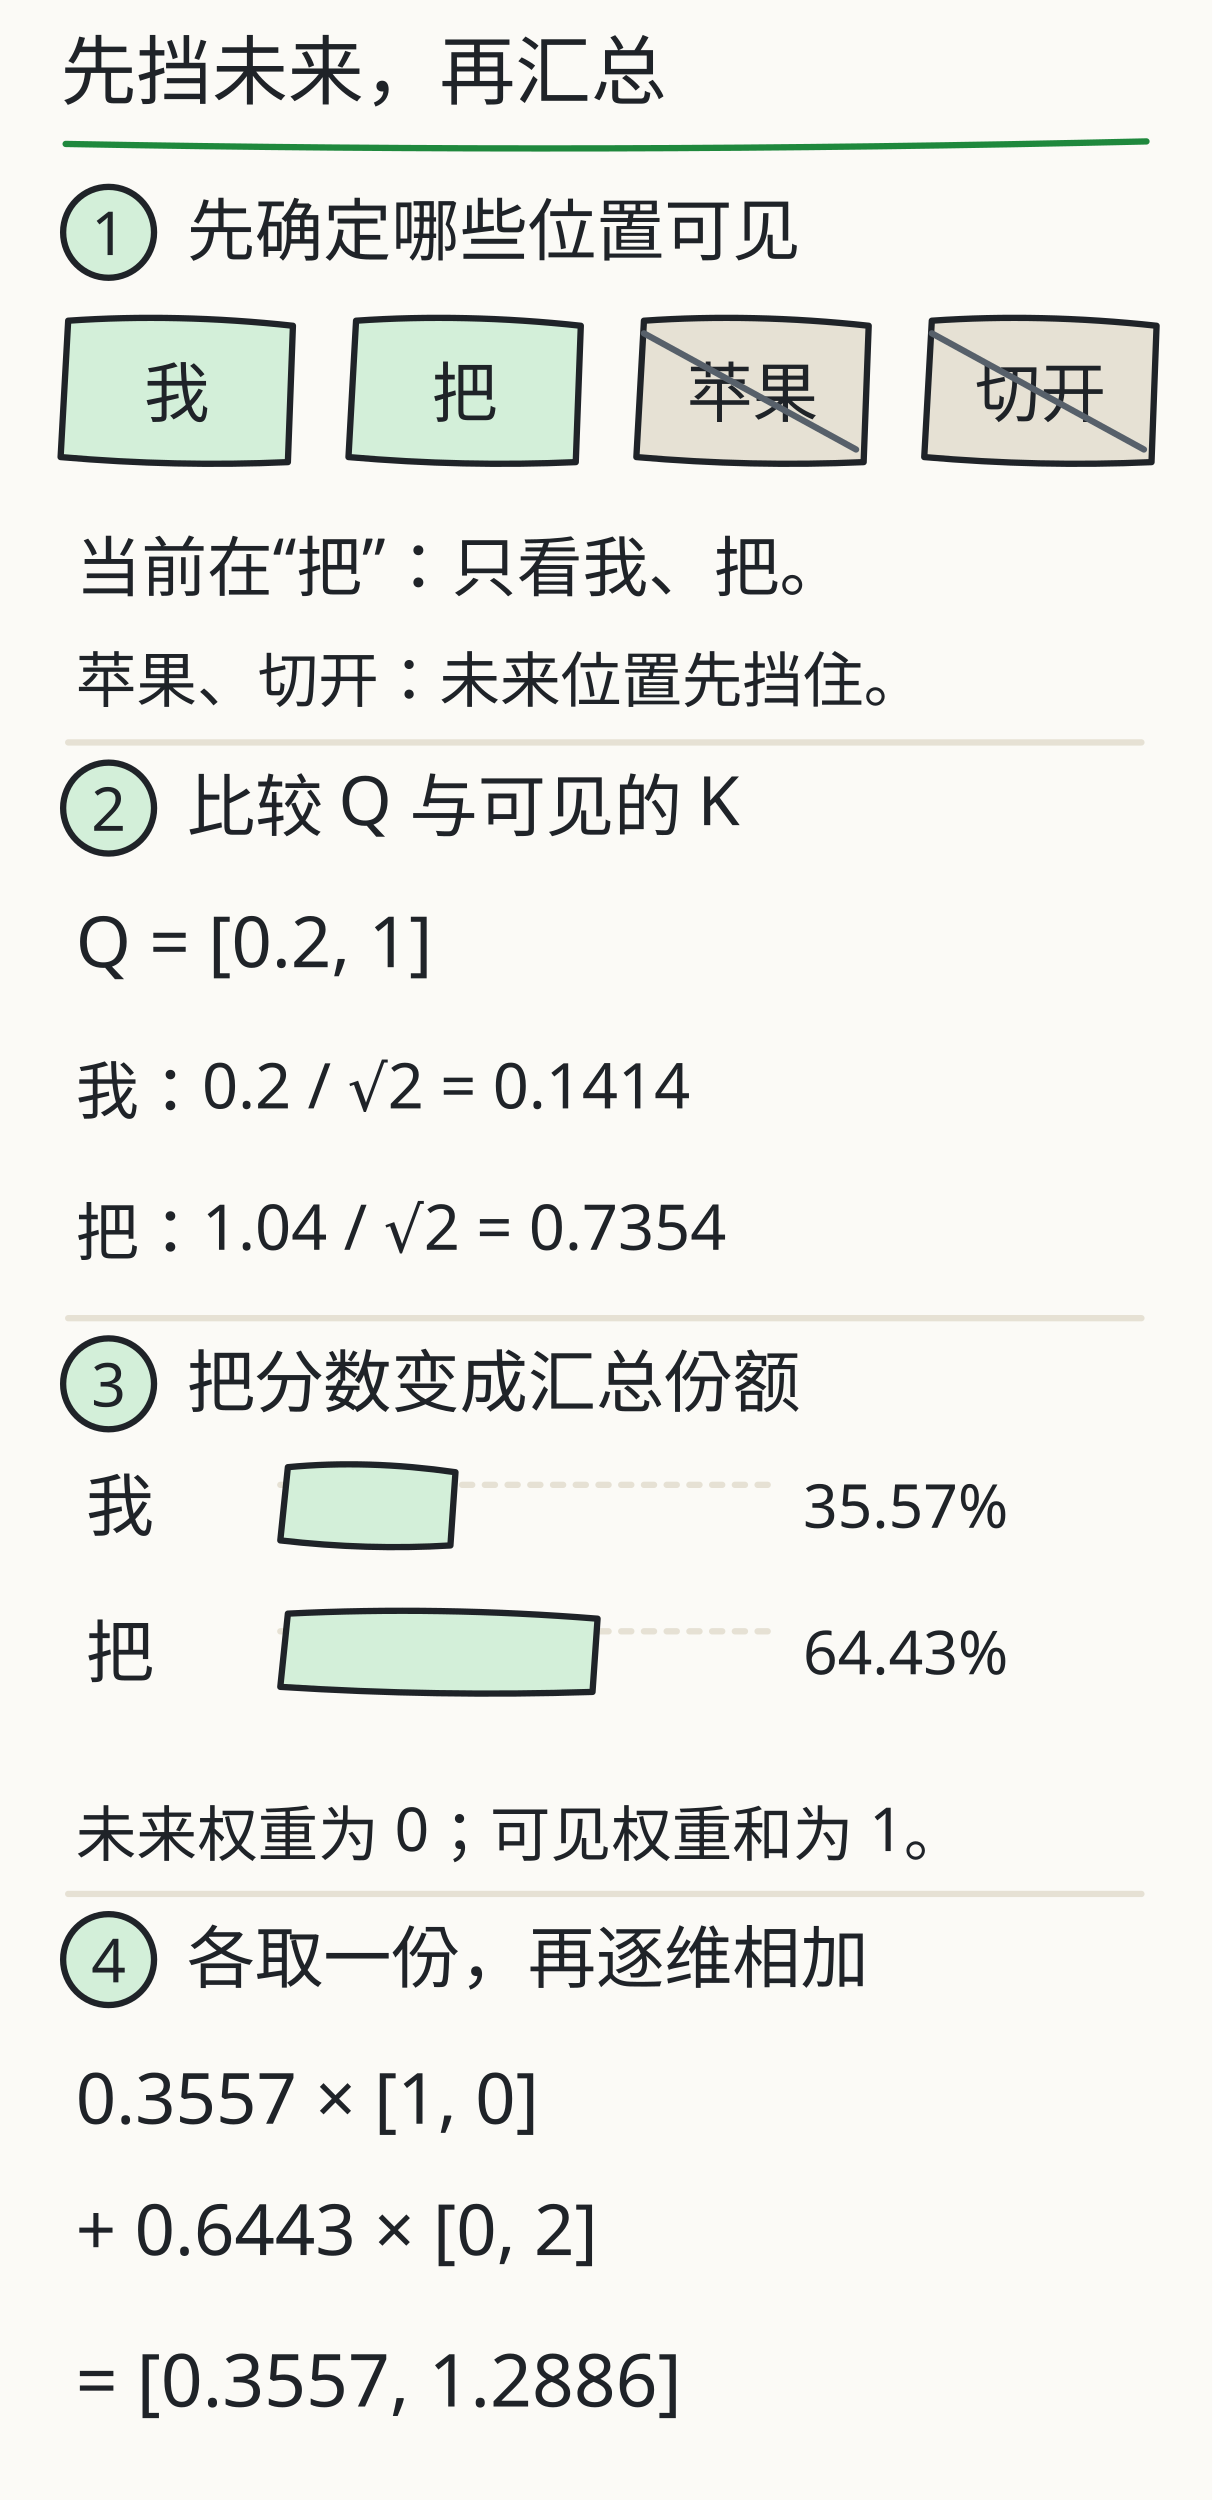
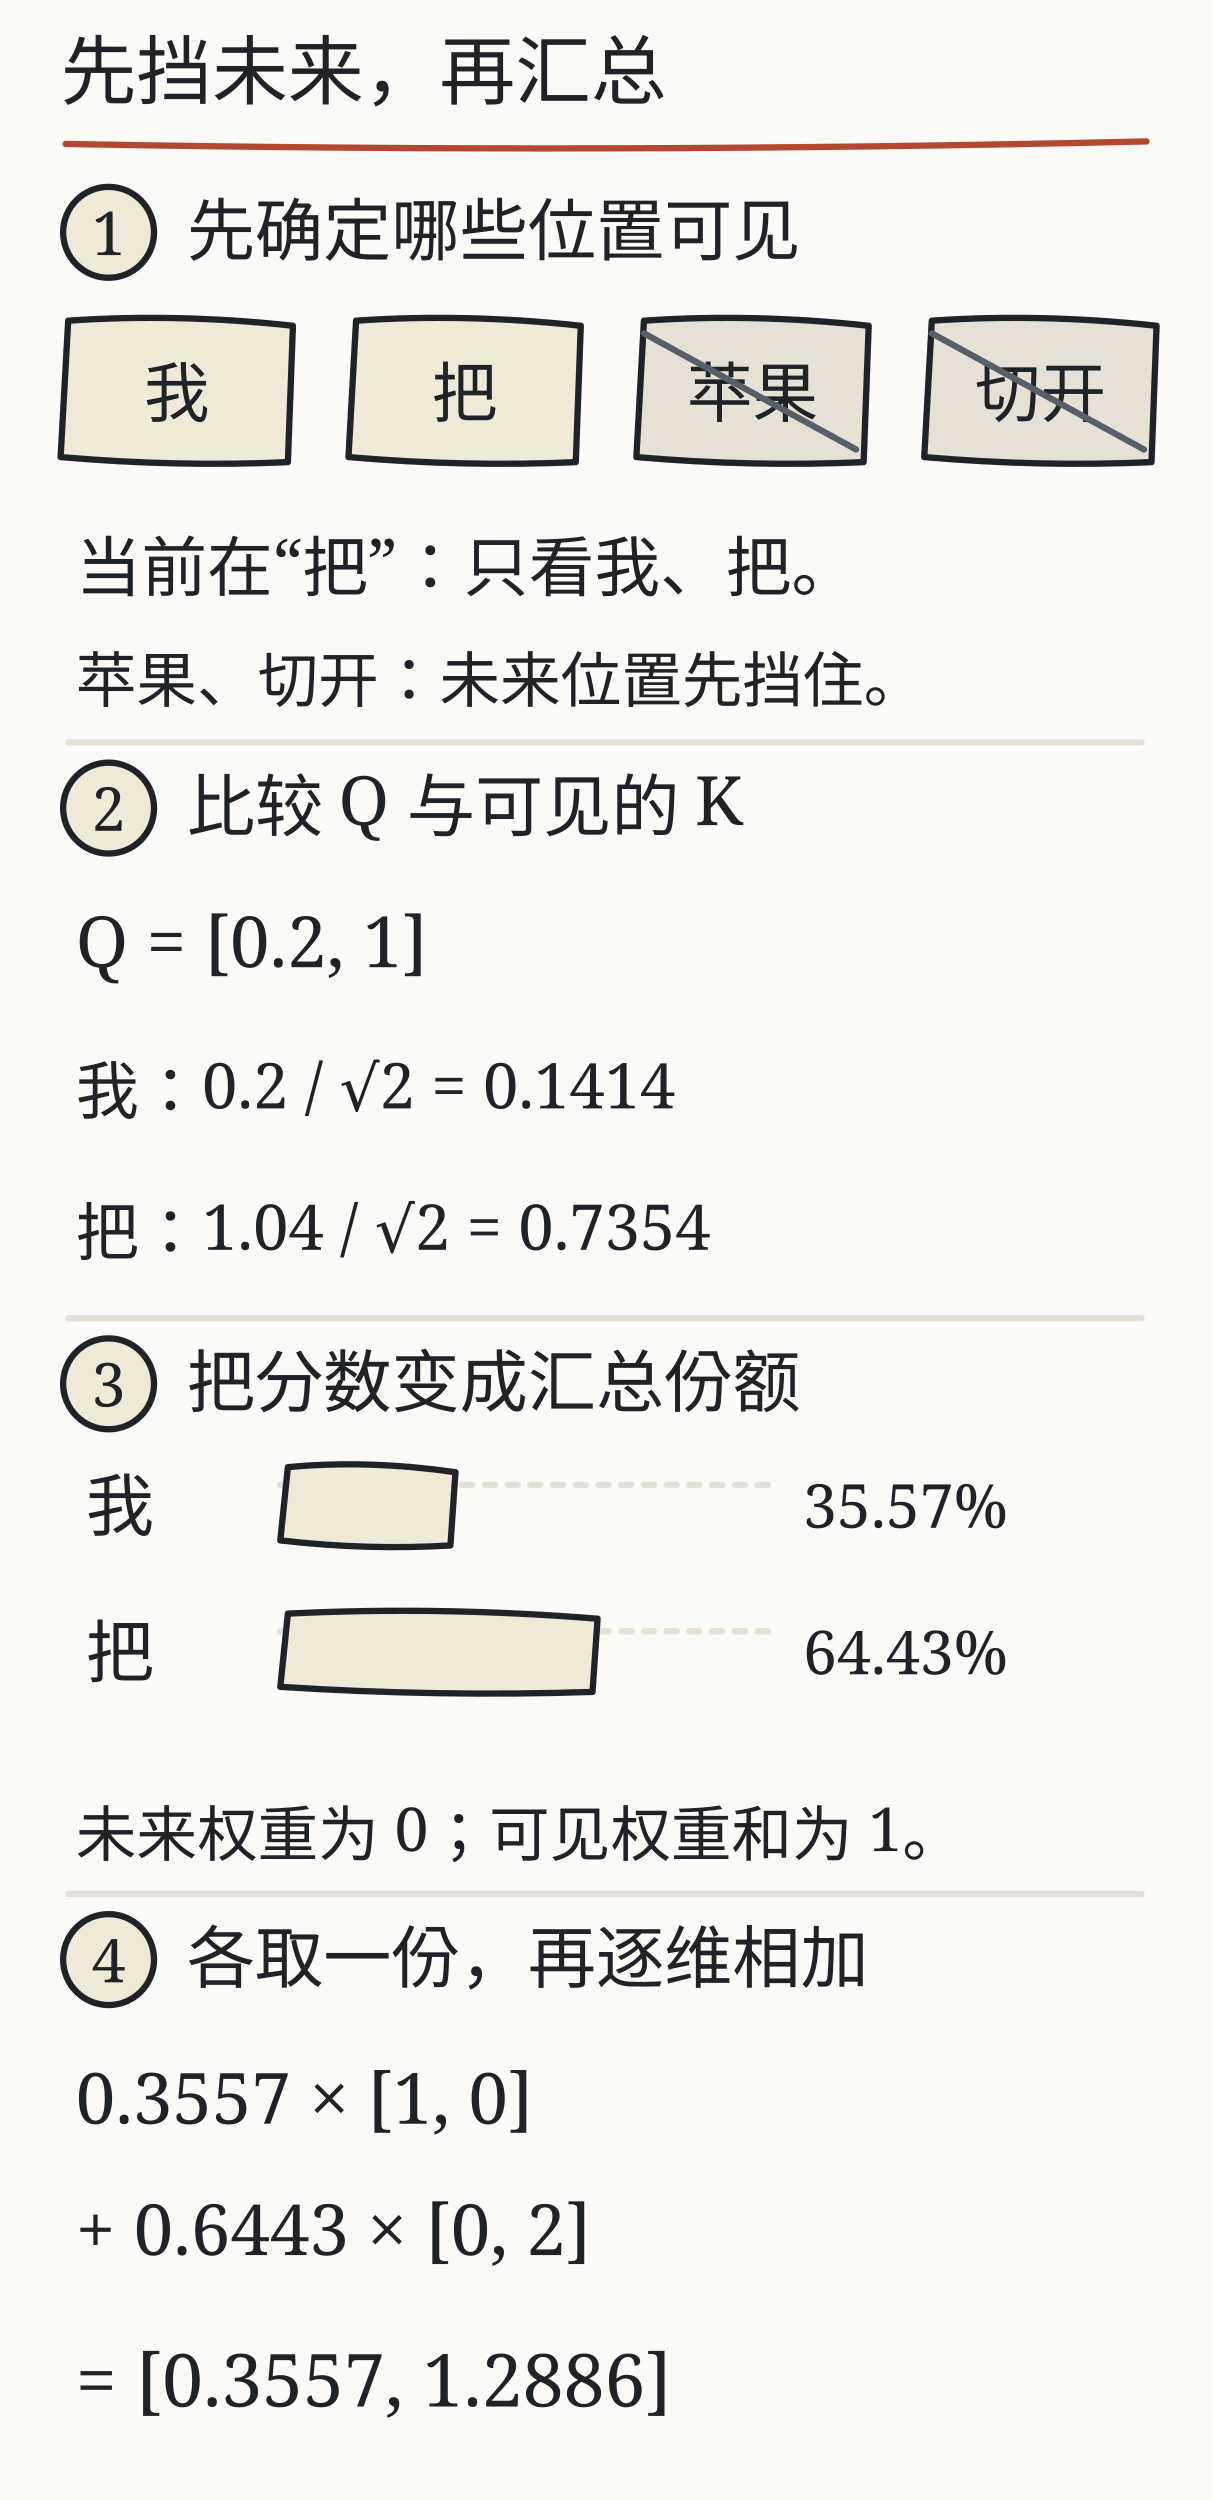
<svg xmlns="http://www.w3.org/2000/svg" width="480" height="990" viewBox="0 0 480 990" role="img" aria-labelledby="g50-title g50-desc">
  <rect width="480" height="990" fill="#fbfaf6" />
-   <g font-family="Microsoft YaHei,Noto Sans SC,sans-serif">
+   <g font-family="'Noto Serif SC','Source Han Serif SC','Songti SC','SimSun',serif">
    <text x="24" y="39" font-size="30" text-anchor="start" fill="#1f2328">先挡未来，再汇总</text>
-     <path d="M26 57 Q240 61 454 56" stroke="#1f883d" stroke-width="2.5" stroke-linecap="round" stroke-linejoin="round" fill="none" />
+     <path d="M26 57 Q240 61 454 56" stroke="#B4472F" stroke-width="2.5" stroke-linecap="round" stroke-linejoin="round" fill="none" />
    <g transform="translate(0 72)">
-       <circle cx="43" cy="20" r="18" fill="#d3efd9" stroke="#1f2328" stroke-width="2.5" />
+       <circle cx="43" cy="20" r="18" fill="#f0e9d8" stroke="#1f2328" stroke-width="2.5" />
      <text x="43" y="29" font-size="24" text-anchor="middle" fill="#1f2328">1</text>
      <text x="74" y="29" font-size="27" text-anchor="start" fill="#1f2328">先确定哪些位置可见</text>
      <g transform="translate(0 49)">
-         <path d="M27 6 Q70 3 116 8 L114 62 Q70 64 24 60Z" stroke="#1f2328" stroke-width="2.5" stroke-linecap="round" stroke-linejoin="round" fill="#d3efd9" />
+         <path d="M27 6 Q70 3 116 8 L114 62 Q70 64 24 60Z" stroke="#1f2328" stroke-width="2.5" stroke-linecap="round" stroke-linejoin="round" fill="#f0e9d8" />
        <text x="70" y="44" font-size="26" text-anchor="middle" fill="#1f2328">我</text>
-         <path d="M141 6 Q184 3 230 8 L228 62 Q184 64 138 60Z" stroke="#1f2328" stroke-width="2.5" stroke-linecap="round" stroke-linejoin="round" fill="#d3efd9" />
+         <path d="M141 6 Q184 3 230 8 L228 62 Q184 64 138 60Z" stroke="#1f2328" stroke-width="2.5" stroke-linecap="round" stroke-linejoin="round" fill="#f0e9d8" />
        <text x="184" y="44" font-size="26" text-anchor="middle" fill="#1f2328">把</text>
        <path d="M255 6 Q298 3 344 8 L342 62 Q298 64 252 60Z" stroke="#1f2328" stroke-width="2.5" stroke-linecap="round" stroke-linejoin="round" fill="#e6e1d4" />
        <text x="298" y="44" font-size="26" text-anchor="middle" fill="#1f2328">苹果</text>
        <path d="M255 11 l84 46" stroke="#57606a" stroke-width="2.5" stroke-linecap="round" stroke-linejoin="round" fill="none" />
        <path d="M369 6 Q412 3 458 8 L456 62 Q412 64 366 60Z" stroke="#1f2328" stroke-width="2.5" stroke-linecap="round" stroke-linejoin="round" fill="#e6e1d4" />
        <text x="412" y="44" font-size="26" text-anchor="middle" fill="#1f2328">切开</text>
        <path d="M369 11 l84 46" stroke="#57606a" stroke-width="2.5" stroke-linecap="round" stroke-linejoin="round" fill="none" />
        <text x="30" y="113" font-size="26" text-anchor="start" fill="#1f2328">当前在“把”：只看我、把。</text>
        <text x="30" y="157" font-size="24" text-anchor="start" fill="#1f2328">苹果、切开：未来位置先挡住。</text>
      </g>
      <path d="M27 222 L452 222" stroke="#e6e1d4" stroke-width="2.5" stroke-linecap="round" stroke-linejoin="round" fill="none" />
    </g>
    <g transform="translate(0 300)">
-       <circle cx="43" cy="20" r="18" fill="#d3efd9" stroke="#1f2328" stroke-width="2.5" />
+       <circle cx="43" cy="20" r="18" fill="#f0e9d8" stroke="#1f2328" stroke-width="2.5" />
      <text x="43" y="29" font-size="24" text-anchor="middle" fill="#1f2328">2</text>
      <text x="74" y="29" font-size="27" text-anchor="start" fill="#1f2328">比较 Q 与可见的 K</text>
      <g transform="translate(0 49)">
        <text x="30" y="34" font-size="28" text-anchor="start" fill="#1f2328">Q = [0.2, 1]</text>
        <text x="30" y="92" font-size="25" text-anchor="start" fill="#1f2328">我：0.2 / √2 = 0.1414</text>
        <text x="30" y="148" font-size="25" text-anchor="start" fill="#1f2328">把：1.04 / √2 = 0.7354</text>
      </g>
      <path d="M27 222 L452 222" stroke="#e6e1d4" stroke-width="2.5" stroke-linecap="round" stroke-linejoin="round" fill="none" />
    </g>
    <g transform="translate(0 528)">
-       <circle cx="43" cy="20" r="18" fill="#d3efd9" stroke="#1f2328" stroke-width="2.5" />
+       <circle cx="43" cy="20" r="18" fill="#f0e9d8" stroke="#1f2328" stroke-width="2.5" />
      <text x="43" y="29" font-size="24" text-anchor="middle" fill="#1f2328">3</text>
      <text x="74" y="29" font-size="27" text-anchor="start" fill="#1f2328">把分数变成汇总份额</text>
      <g transform="translate(0 49)">
        <text x="34" y="29" font-size="27" text-anchor="start" fill="#1f2328">我</text>
        <path d="M111 11 L306 11" stroke="#e6e1d4" stroke-width="2.5" stroke-linecap="round" stroke-linejoin="round" fill="none" stroke-dasharray="4 5" />
-         <path d="M114 4 Q145.683 1 180.366 6 L178.366 35 Q145.683 37 111 33Z" stroke="#1f2328" stroke-width="2.5" stroke-linecap="round" stroke-linejoin="round" fill="#d3efd9" />
+         <path d="M114 4 Q145.683 1 180.366 6 L178.366 35 Q145.683 37 111 33Z" stroke="#1f2328" stroke-width="2.5" stroke-linecap="round" stroke-linejoin="round" fill="#f0e9d8" />
        <text x="318" y="28" font-size="24" text-anchor="start" fill="#1f2328">35.57%</text>
        <text x="34" y="87" font-size="27" text-anchor="start" fill="#1f2328">把</text>
        <path d="M111 69 L306 69" stroke="#e6e1d4" stroke-width="2.5" stroke-linecap="round" stroke-linejoin="round" fill="none" stroke-dasharray="4 5" />
-         <path d="M114 62 Q173.817 59 236.634 64 L234.634 93 Q173.817 95 111 91Z" stroke="#1f2328" stroke-width="2.5" stroke-linecap="round" stroke-linejoin="round" fill="#d3efd9" />
+         <path d="M114 62 Q173.817 59 236.634 64 L234.634 93 Q173.817 95 111 91Z" stroke="#1f2328" stroke-width="2.5" stroke-linecap="round" stroke-linejoin="round" fill="#f0e9d8" />
        <text x="318" y="86" font-size="24" text-anchor="start" fill="#1f2328">64.43%</text>
        <text x="30" y="158" font-size="24" text-anchor="start" fill="#1f2328">未来权重为 0；可见权重和为 1。</text>
      </g>
      <path d="M27 222 L452 222" stroke="#e6e1d4" stroke-width="2.5" stroke-linecap="round" stroke-linejoin="round" fill="none" />
    </g>
    <g transform="translate(0 756)">
-       <circle cx="43" cy="20" r="18" fill="#d3efd9" stroke="#1f2328" stroke-width="2.5" />
+       <circle cx="43" cy="20" r="18" fill="#f0e9d8" stroke="#1f2328" stroke-width="2.5" />
      <text x="43" y="29" font-size="24" text-anchor="middle" fill="#1f2328">4</text>
      <text x="74" y="29" font-size="27" text-anchor="start" fill="#1f2328">各取一份，再逐维相加</text>
      <g transform="translate(0 49)">
        <text x="30" y="36" font-size="28" text-anchor="start" fill="#1f2328">0.3557 × [1, 0]</text>
        <text x="30" y="88" font-size="28" text-anchor="start" fill="#1f2328">+ 0.6443 × [0, 2]</text>
        <g class="mechanism-change">
          <text x="30" y="148" font-size="29" text-anchor="start" fill="#1f2328">= [0.3557, 1.2886]</text>
        </g>
      </g>
    </g>
  </g>
</svg>
